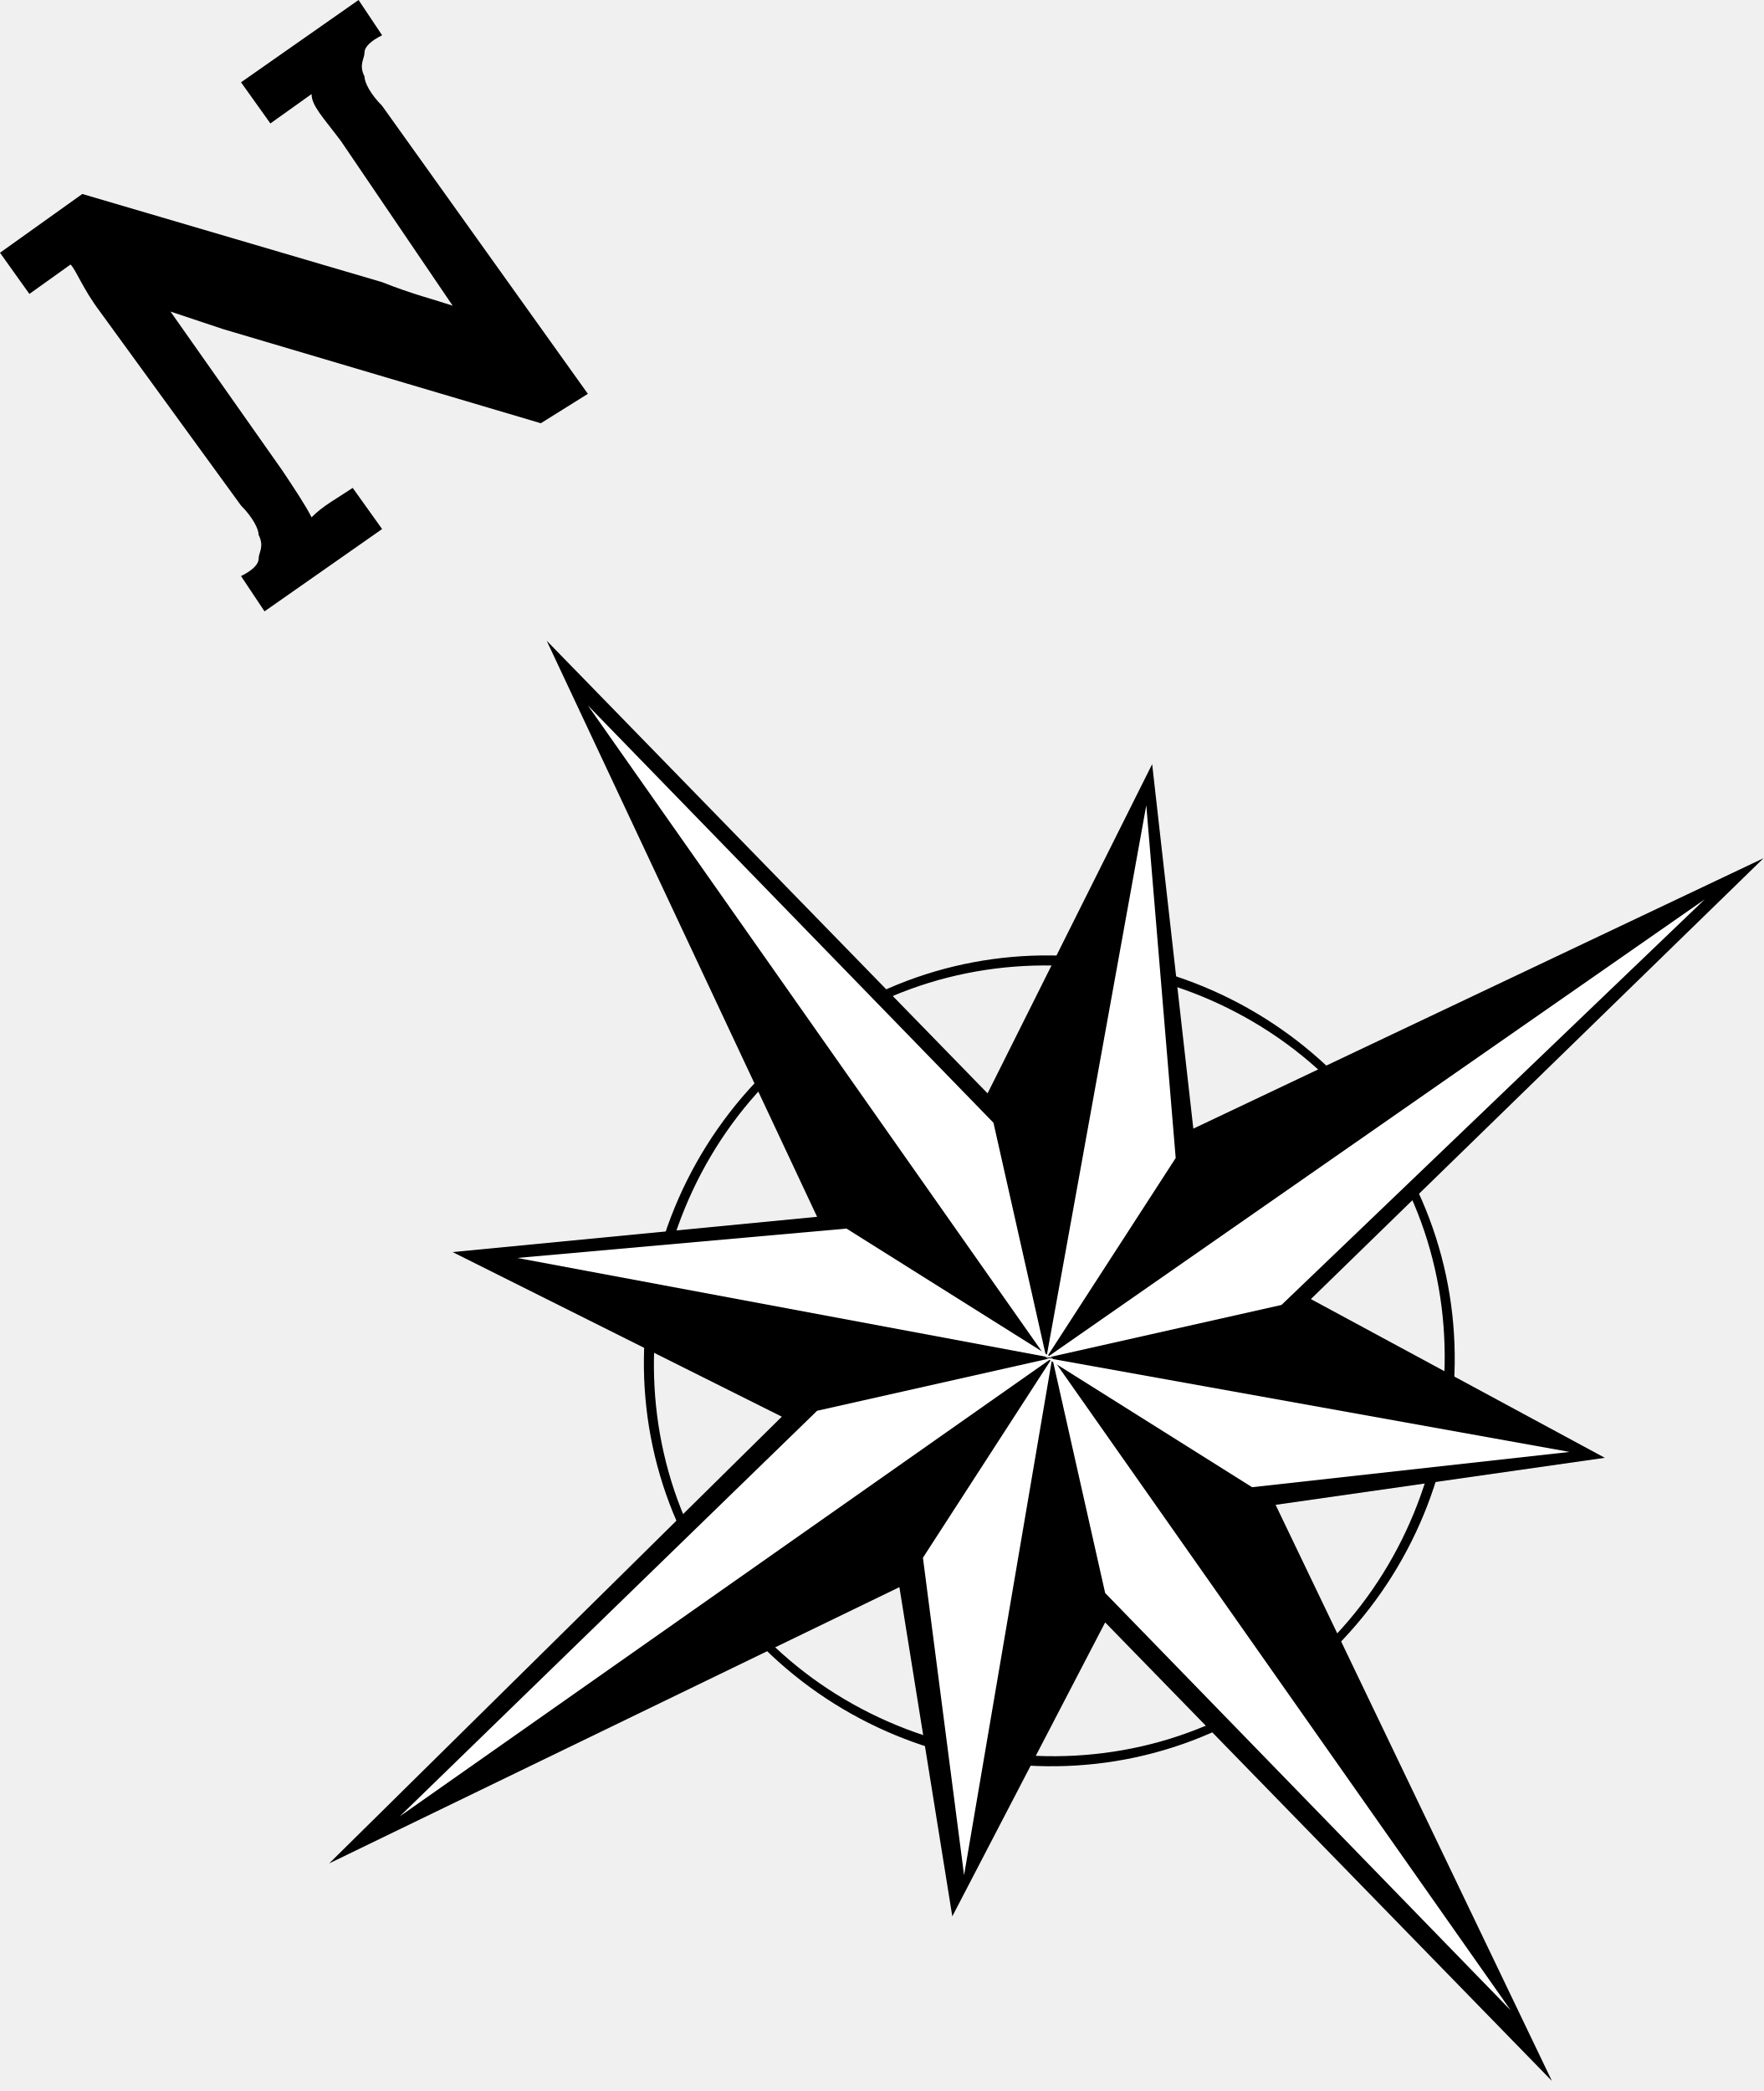
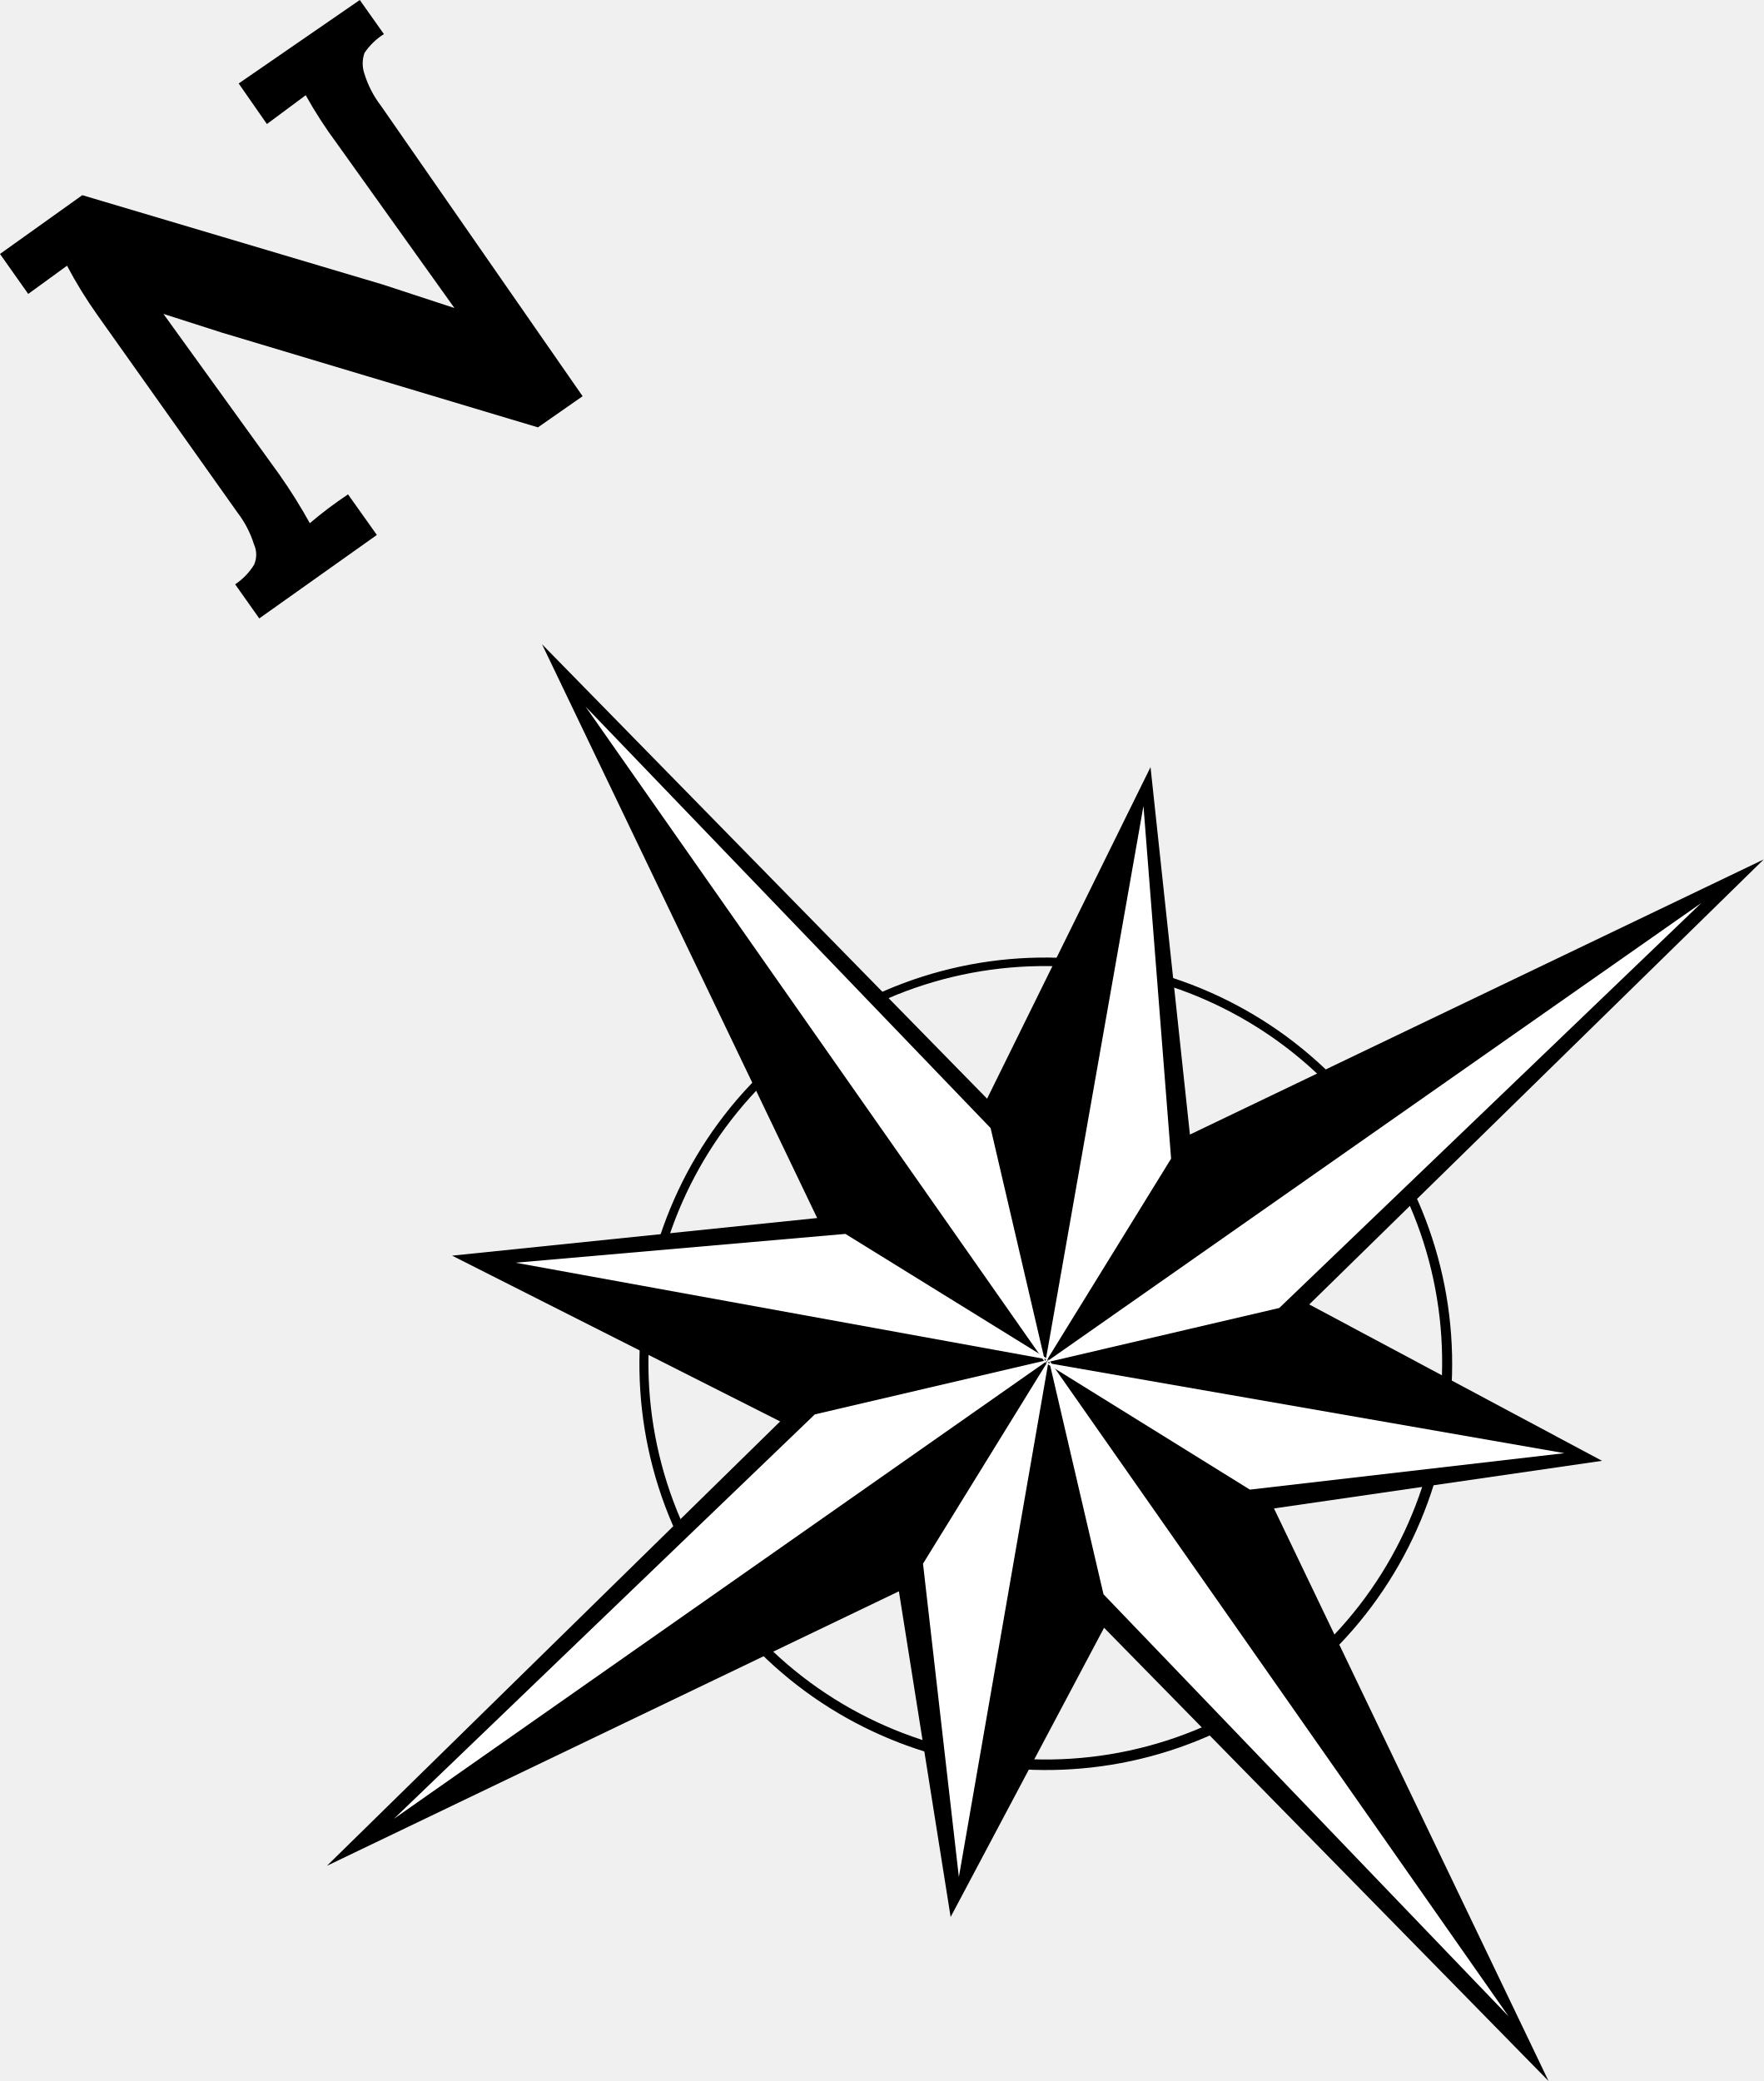
- <svg xmlns="http://www.w3.org/2000/svg" width="70" height="83" viewBox="0 0 70 83" fill="none">
-   <path d="M8.867 13.067C8.167 12.834 7.467 12.6 6.767 12.367L11.2 18.667C11.667 19.367 12.133 20.067 12.367 20.534C12.834 20.067 13.3 19.834 14 19.367L15.167 21L10.5 24.267L9.567 22.867C10.033 22.634 10.267 22.4 10.267 22.167C10.267 21.934 10.5 21.7 10.267 21.233C10.267 21 10.033 20.534 9.567 20.067L3.967 12.367C3.267 11.433 3.033 10.733 2.8 10.5L1.167 11.667L0 10.033L3.267 7.7L15.167 11.2C16.334 11.667 17.267 11.9 17.967 12.133L13.534 5.6C12.834 4.667 12.367 4.2 12.367 3.733L10.733 4.9L9.567 3.267L14.233 0L15.167 1.4C14.7 1.633 14.467 1.867 14.467 2.1C14.467 2.333 14.233 2.567 14.467 3.033C14.467 3.267 14.7 3.733 15.167 4.2L23.334 15.633L21.467 16.8L8.867 13.067Z" fill="black" />
-   <path d="M50.867 67.2C43.634 72.334 33.6 70.467 28.467 63.234C23.334 56 25.2 45.967 32.434 40.833C39.667 35.7 49.7 37.567 54.834 44.8C59.967 52.033 58.1 62.067 50.867 67.2ZM32.667 41.067C25.667 45.967 23.8 56 28.7 63C33.6 70 43.634 71.867 50.634 66.967C57.634 62.067 59.501 52.033 54.6 45.033C49.7 38.033 39.667 36.167 32.667 41.067Z" fill="black" />
-   <path d="M70 34.066L52.033 51.566L63.7 57.866L50.633 59.733L61.6 82.6L43.867 64.4L37.8 76.067L35.7 63L13.066 73.966L31.033 56.233L17.966 49.7L32.433 48.3L21.7 25.433L39.2 43.4L45.733 30.333L47.367 44.8L70 34.066Z" fill="black" />
-   <path d="M23.334 28L41.534 53.9L39.434 44.567L23.334 28Z" fill="white" />
-   <path d="M45.5 31.966L41.533 53.899L46.667 45.966L45.5 31.966Z" fill="white" />
-   <path d="M67.667 35.698L41.533 53.898L50.867 51.798L67.667 35.698Z" fill="white" />
-   <path d="M62.3 57.633L41.533 53.899L49.7 59.033L62.3 57.633Z" fill="white" />
-   <path d="M59.967 79.8L41.767 53.899L43.867 63.233L59.967 79.8Z" fill="white" />
-   <path d="M38.267 74.433L41.767 53.899L36.634 61.833L38.267 74.433Z" fill="white" />
-   <path d="M15.867 72.1L41.768 53.899L32.434 55.999L15.867 72.1Z" fill="white" />
-   <path d="M20.533 49.933L41.767 53.9L33.6 48.767L20.533 49.933Z" fill="white" />
+ <svg xmlns="http://www.w3.org/2000/svg" viewBox="0 0 30 35.4">
+   <defs>
+     <style>.cls-1{fill:#fff;}</style>
+   </defs>
+   <g id="Layer_2" data-name="Layer 2">
+     <g id="Layer_1-2" data-name="Layer 1">
+       <path d="M3.78,5.66l-1-.32h0L4.75,8.07a9.07,9.07,0,0,1,.52.83,6.83,6.83,0,0,1,.65-.49l.49.69-2,1.42L4,9.94a1.09,1.09,0,0,0,.32-.33.42.42,0,0,0,0-.35,1.74,1.74,0,0,0-.28-.54L1.65,5.35a7.53,7.53,0,0,1-.51-.83L.48,5,0,4.32l1.4-1L6.51,4.84l1.22.4h0l-2-2.8a7.54,7.54,0,0,1-.53-.82l-.66.49-.48-.69L6.12,0l.41.58A1.12,1.12,0,0,0,6.2.9a.54.54,0,0,0,0,.36,1.74,1.74,0,0,0,.28.54L9.91,6.74l-.76.53Z" />
+       <path d="M21.75,28.86a6.91,6.91,0,1,1,1.7-9.62A6.9,6.9,0,0,1,21.75,28.86ZM13.91,17.65a6.75,6.75,0,1,0,9.4,1.66A6.76,6.76,0,0,0,13.91,17.65Z" />
+       <polygon points="30 14.62 22.27 22.19 27.25 24.85 21.67 25.66 26.34 35.4 18.78 27.69 16.17 32.61 15.29 27.07 5.56 31.74 13.27 24.18 7.69 21.36 13.9 20.72 9.22 10.96 16.79 18.69 19.57 13.05 20.24 19.3 30 14.62" />
+       <polygon class="cls-1" points="9.96 12.02 17.78 23.18 16.85 19.19 9.96 12.02" />
+       <polygon class="cls-1" points="19.45 13.71 17.78 23.18 19.92 19.71 19.45 13.71" />
+       <polygon class="cls-1" points="28.94 15.36 17.78 23.18 21.76 22.25 28.94 15.36" />
+       <polygon class="cls-1" points="26.61 24.72 17.78 23.18 21.26 25.34 26.61 24.72" />
+       <polygon class="cls-1" points="25.66 34.3 17.84 23.13 18.77 27.12 25.66 34.3" />
+       <polygon class="cls-1" points="16.31 31.93 17.84 23.13 15.7 26.6 16.31 31.93" />
+       <polygon class="cls-1" points="6.7 30.94 17.84 23.13 13.86 24.06 6.7 30.94" />
+       <polygon class="cls-1" points="8.77 21.48 17.84 23.13 14.38 20.99 8.77 21.48" />
+     </g>
+   </g>
</svg>
